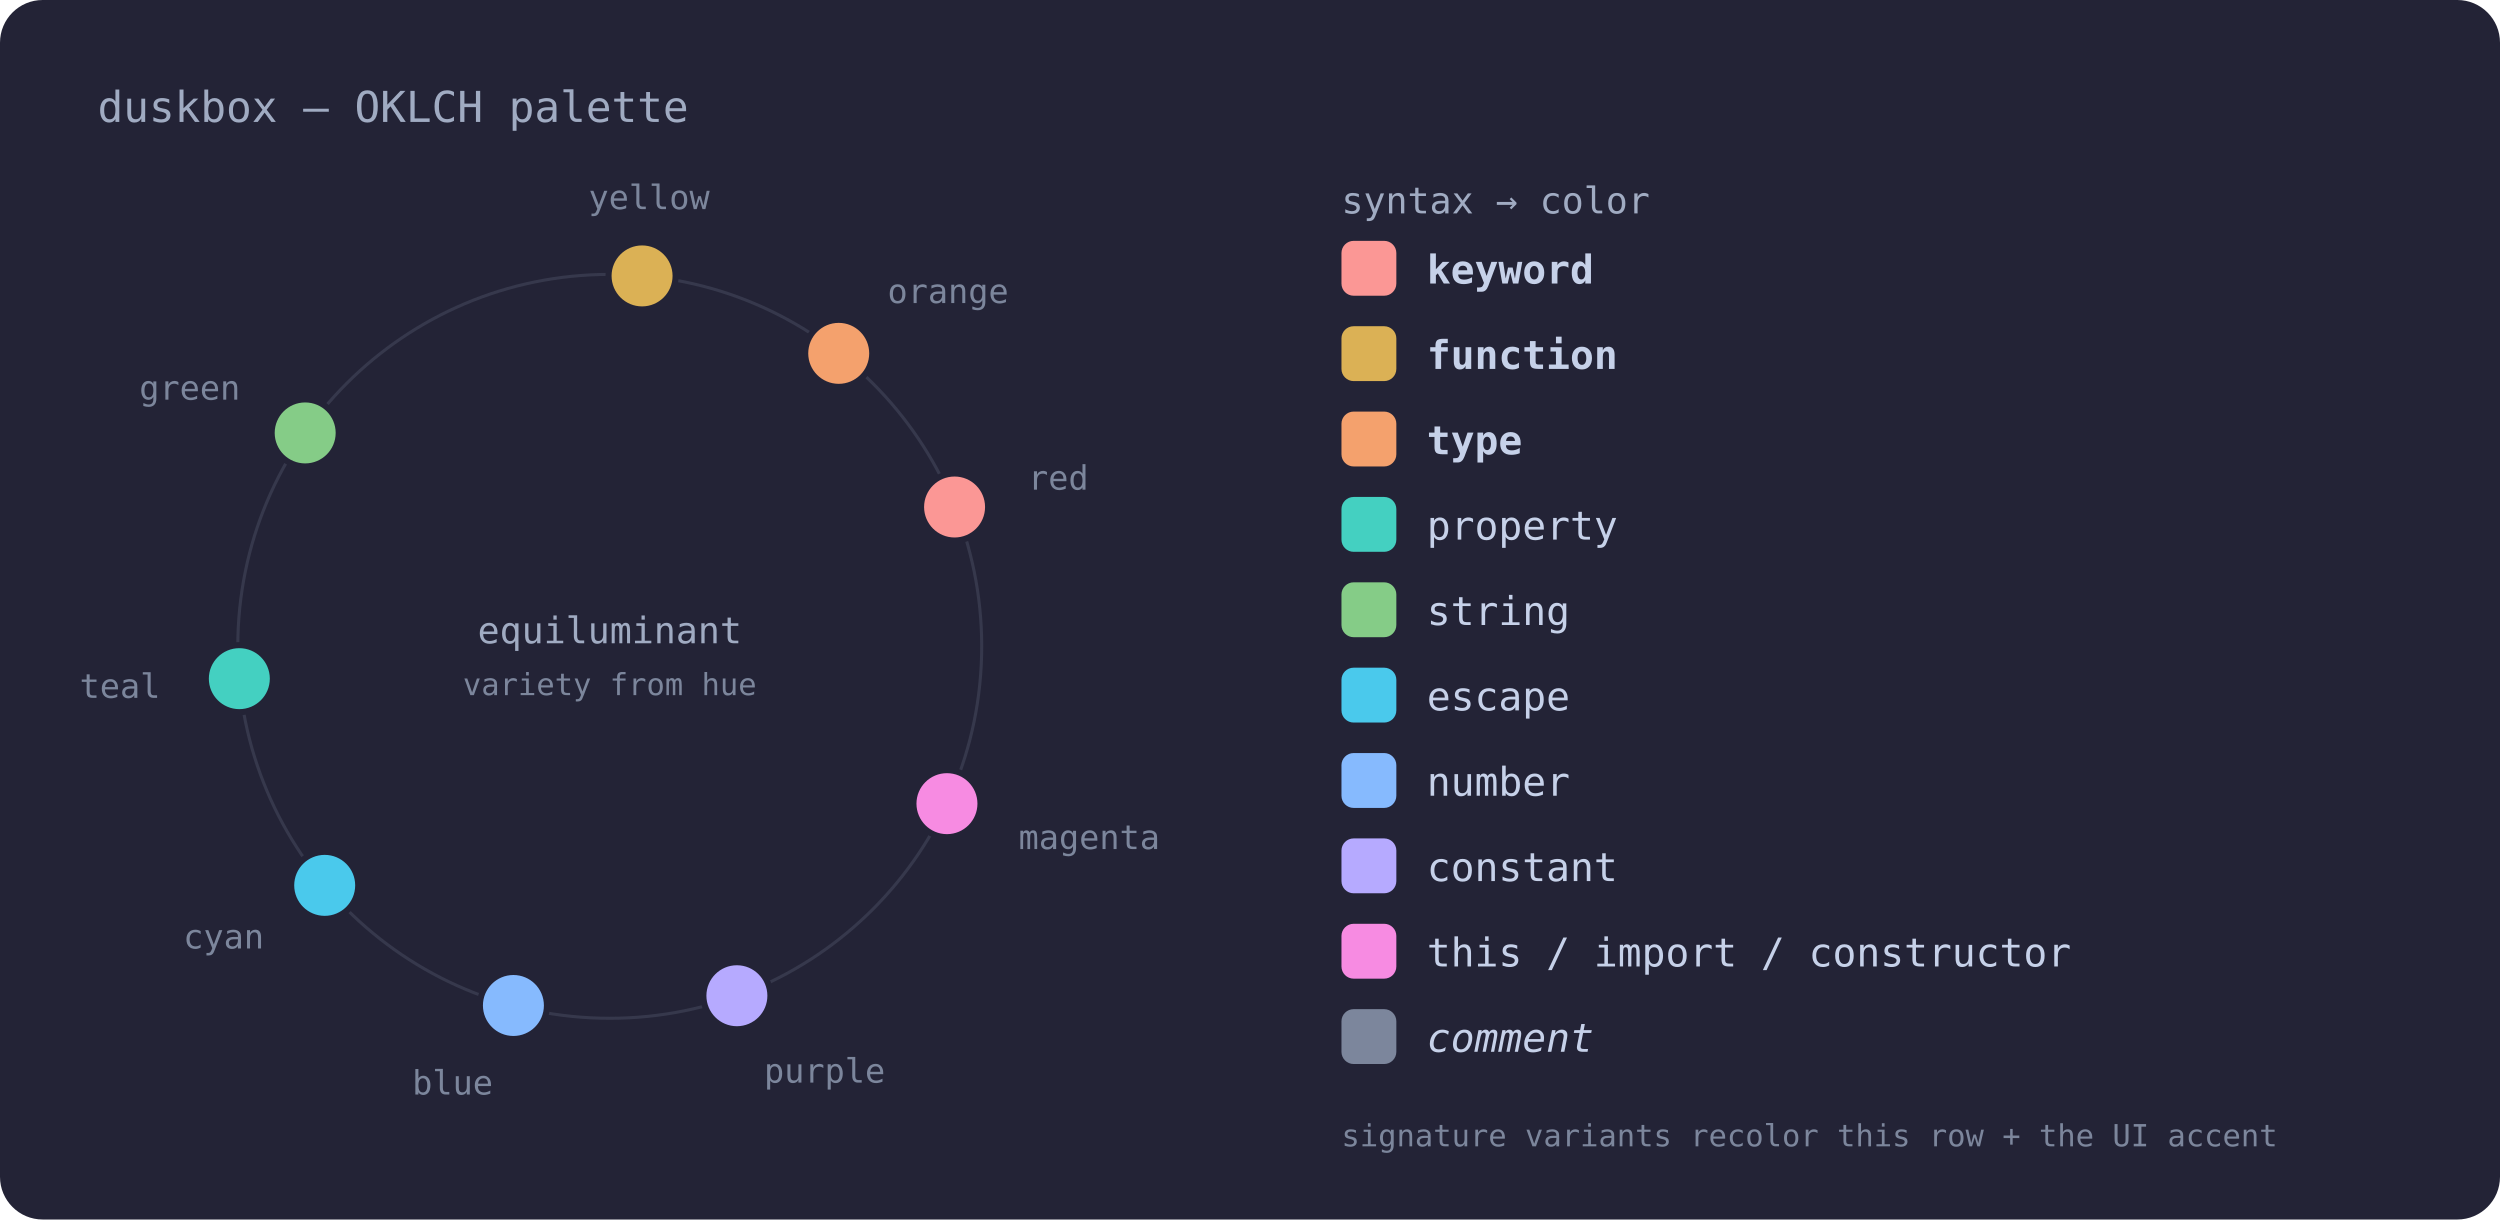
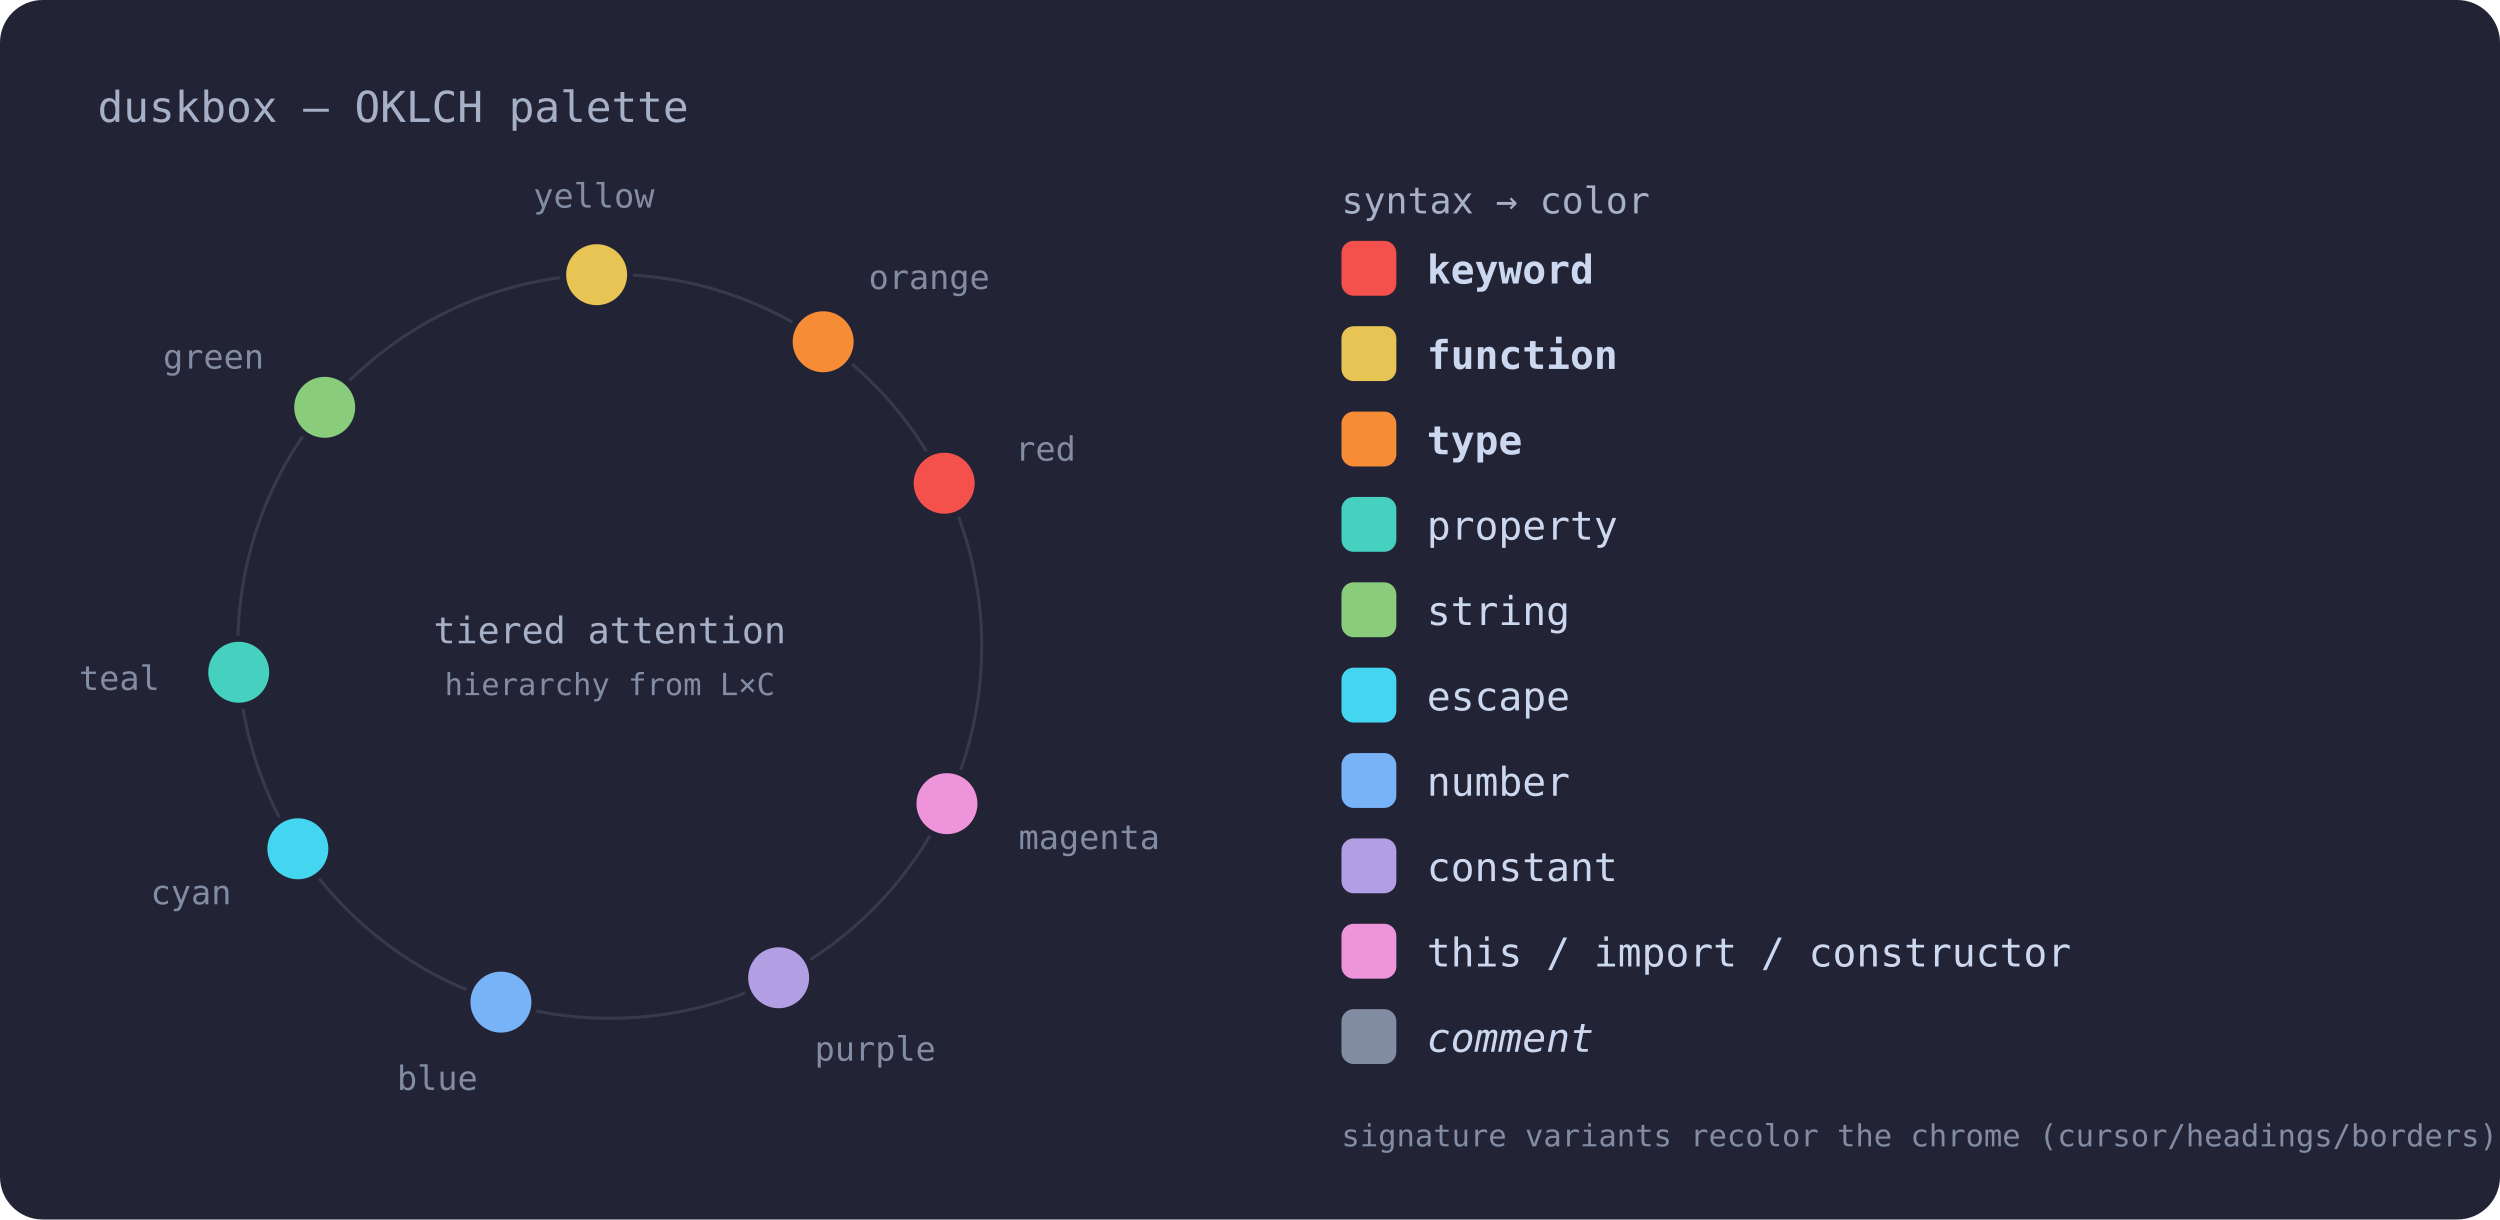
<svg xmlns="http://www.w3.org/2000/svg" width="820" height="400" viewBox="0 0 820 400" role="img" aria-label="duskbox OKLCH palette diagram">
  <rect width="820" height="400" rx="14" fill="#232336" />
-   <text x="32" y="40" font-family="ui-monospace, SFMono-Regular, Menlo, monospace" font-size="14" fill="#a0abc2">duskbox — OKLCH palette</text>
-   <circle cx="200" cy="212" r="122" fill="none" stroke="#7c869c" stroke-opacity="0.22" />
-   <circle cx="313.1" cy="166.3" r="11" fill="#fb9795" stroke="#232336" stroke-width="2" />
-   <text x="337.2" y="160.6" font-family="ui-monospace, SFMono-Regular, Menlo, monospace" font-size="11" fill="#7c869c" text-anchor="start">red</text>
-   <circle cx="275.1" cy="115.9" r="11" fill="#f4a16d" stroke="#232336" stroke-width="2" />
-   <text x="291.1" y="99.4" font-family="ui-monospace, SFMono-Regular, Menlo, monospace" font-size="11" fill="#7c869c" text-anchor="start">orange</text>
-   <circle cx="210.6" cy="90.5" r="11" fill="#dbb155" stroke="#232336" stroke-width="2" />
-   <text x="212.9" y="68.6" font-family="ui-monospace, SFMono-Regular, Menlo, monospace" font-size="11" fill="#7c869c" text-anchor="middle">yellow</text>
-   <circle cx="100.1" cy="142.0" r="11" fill="#85cc87" stroke="#232336" stroke-width="2" />
-   <text x="78.8" y="131.1" font-family="ui-monospace, SFMono-Regular, Menlo, monospace" font-size="11" fill="#7c869c" text-anchor="end">green</text>
-   <circle cx="78.5" cy="222.6" r="11" fill="#44d0c1" stroke="#232336" stroke-width="2" />
-   <text x="52.6" y="228.9" font-family="ui-monospace, SFMono-Regular, Menlo, monospace" font-size="11" fill="#7c869c" text-anchor="end">teal</text>
-   <circle cx="106.5" cy="290.4" r="11" fill="#4ac9ec" stroke="#232336" stroke-width="2" />
-   <text x="86.6" y="311.1" font-family="ui-monospace, SFMono-Regular, Menlo, monospace" font-size="11" fill="#7c869c" text-anchor="end">cyan</text>
-   <circle cx="168.4" cy="329.8" r="11" fill="#86bafe" stroke="#232336" stroke-width="2" />
-   <text x="161.7" y="359.0" font-family="ui-monospace, SFMono-Regular, Menlo, monospace" font-size="11" fill="#7c869c" text-anchor="end">blue</text>
-   <circle cx="241.7" cy="326.6" r="11" fill="#b6aaff" stroke="#232336" stroke-width="2" />
-   <text x="250.6" y="355.1" font-family="ui-monospace, SFMono-Regular, Menlo, monospace" font-size="11" fill="#7c869c" text-anchor="start">purple</text>
-   <circle cx="310.6" cy="263.6" r="11" fill="#f78be2" stroke="#232336" stroke-width="2" />
-   <text x="334.1" y="278.5" font-family="ui-monospace, SFMono-Regular, Menlo, monospace" font-size="11" fill="#7c869c" text-anchor="start">magenta</text>
-   <text x="200" y="211" font-family="ui-monospace, SFMono-Regular, Menlo, monospace" font-size="12" fill="#a0abc2" text-anchor="middle">equiluminant</text>
-   <text x="200" y="228" font-family="ui-monospace, SFMono-Regular, Menlo, monospace" font-size="10" fill="#7c869c" text-anchor="middle">variety from hue</text>
-   <text x="440" y="70" font-family="ui-monospace, SFMono-Regular, Menlo, monospace" font-size="12" fill="#a0abc2">syntax → color</text>
-   <rect x="440" y="79" width="18" height="18" rx="4" fill="#fb9795" />
-   <text x="468" y="93" font-family="ui-monospace, SFMono-Regular, Menlo, monospace" font-size="13" fill="#c6d1e9" font-weight="700">keyword</text>
-   <rect x="440" y="107" width="18" height="18" rx="4" fill="#dbb155" />
-   <text x="468" y="121" font-family="ui-monospace, SFMono-Regular, Menlo, monospace" font-size="13" fill="#c6d1e9" font-weight="700">function</text>
-   <rect x="440" y="135" width="18" height="18" rx="4" fill="#f4a16d" />
-   <text x="468" y="149" font-family="ui-monospace, SFMono-Regular, Menlo, monospace" font-size="13" fill="#c6d1e9" font-weight="700">type</text>
-   <rect x="440" y="163" width="18" height="18" rx="4" fill="#44d0c1" />
-   <text x="468" y="177" font-family="ui-monospace, SFMono-Regular, Menlo, monospace" font-size="13" fill="#c6d1e9">property</text>
-   <rect x="440" y="191" width="18" height="18" rx="4" fill="#85cc87" />
-   <text x="468" y="205" font-family="ui-monospace, SFMono-Regular, Menlo, monospace" font-size="13" fill="#c6d1e9">string</text>
-   <rect x="440" y="219" width="18" height="18" rx="4" fill="#4ac9ec" />
-   <text x="468" y="233" font-family="ui-monospace, SFMono-Regular, Menlo, monospace" font-size="13" fill="#c6d1e9">escape</text>
-   <rect x="440" y="247" width="18" height="18" rx="4" fill="#86bafe" />
-   <text x="468" y="261" font-family="ui-monospace, SFMono-Regular, Menlo, monospace" font-size="13" fill="#c6d1e9">number</text>
-   <rect x="440" y="275" width="18" height="18" rx="4" fill="#b6aaff" />
-   <text x="468" y="289" font-family="ui-monospace, SFMono-Regular, Menlo, monospace" font-size="13" fill="#c6d1e9">constant</text>
-   <rect x="440" y="303" width="18" height="18" rx="4" fill="#f78be2" />
-   <text x="468" y="317" font-family="ui-monospace, SFMono-Regular, Menlo, monospace" font-size="13" fill="#c6d1e9">this / import / constructor</text>
-   <rect x="440" y="331" width="18" height="18" rx="4" fill="#7c869c" />
-   <text x="468" y="345" font-family="ui-monospace, SFMono-Regular, Menlo, monospace" font-size="13" fill="#c6d1e9" font-style="italic">comment</text>
-   <text x="440" y="376" font-family="ui-monospace, SFMono-Regular, Menlo, monospace" font-size="10" fill="#7c869c">signature variants recolor this row + the UI accent</text>
+   <text x="32" y="40" font-family="ui-monospace, SFMono-Regular, Menlo, monospace" font-size="14" fill="#a6b1c8">duskbox — OKLCH palette</text>
+   <circle cx="200" cy="212" r="122" fill="none" stroke="#828ca2" stroke-opacity="0.22" />
+   <circle cx="309.7" cy="158.5" r="11" fill="#f4514c" stroke="#232336" stroke-width="2" />
+   <text x="333.0" y="151.1" font-family="ui-monospace, SFMono-Regular, Menlo, monospace" font-size="11" fill="#828ca2" text-anchor="start">red</text>
+   <circle cx="270.0" cy="112.1" r="11" fill="#f68c36" stroke="#232336" stroke-width="2" />
+   <text x="284.9" y="94.8" font-family="ui-monospace, SFMono-Regular, Menlo, monospace" font-size="11" fill="#828ca2" text-anchor="start">orange</text>
+   <circle cx="195.7" cy="90.1" r="11" fill="#e7c454" stroke="#232336" stroke-width="2" />
+   <text x="194.8" y="68.1" font-family="ui-monospace, SFMono-Regular, Menlo, monospace" font-size="11" fill="#828ca2" text-anchor="middle">yellow</text>
+   <circle cx="106.5" cy="133.6" r="11" fill="#89cc7b" stroke="#232336" stroke-width="2" />
+   <text x="86.6" y="120.9" font-family="ui-monospace, SFMono-Regular, Menlo, monospace" font-size="11" fill="#828ca2" text-anchor="end">green</text>
+   <circle cx="78.3" cy="220.5" r="11" fill="#45d0c0" stroke="#232336" stroke-width="2" />
+   <text x="52.4" y="226.3" font-family="ui-monospace, SFMono-Regular, Menlo, monospace" font-size="11" fill="#828ca2" text-anchor="end">teal</text>
+   <circle cx="97.7" cy="278.4" r="11" fill="#44d6f1" stroke="#232336" stroke-width="2" />
+   <text x="75.9" y="296.6" font-family="ui-monospace, SFMono-Regular, Menlo, monospace" font-size="11" fill="#828ca2" text-anchor="end">cyan</text>
+   <circle cx="164.3" cy="328.7" r="11" fill="#79b3f7" stroke="#232336" stroke-width="2" />
+   <text x="156.7" y="357.5" font-family="ui-monospace, SFMono-Regular, Menlo, monospace" font-size="11" fill="#828ca2" text-anchor="end">blue</text>
+   <circle cx="255.4" cy="320.7" r="11" fill="#b19ee3" stroke="#232336" stroke-width="2" />
+   <text x="267.2" y="347.9" font-family="ui-monospace, SFMono-Regular, Menlo, monospace" font-size="11" fill="#828ca2" text-anchor="start">purple</text>
+   <circle cx="310.6" cy="263.6" r="11" fill="#ee94db" stroke="#232336" stroke-width="2" />
+   <text x="334.1" y="278.5" font-family="ui-monospace, SFMono-Regular, Menlo, monospace" font-size="11" fill="#828ca2" text-anchor="start">magenta</text>
+   <text x="200" y="211" font-family="ui-monospace, SFMono-Regular, Menlo, monospace" font-size="12" fill="#a6b1c8" text-anchor="middle">tiered attention</text>
+   <text x="200" y="228" font-family="ui-monospace, SFMono-Regular, Menlo, monospace" font-size="10" fill="#828ca2" text-anchor="middle">hierarchy from L×C</text>
+   <text x="440" y="70" font-family="ui-monospace, SFMono-Regular, Menlo, monospace" font-size="12" fill="#a6b1c8">syntax → color</text>
+   <rect x="440" y="79" width="18" height="18" rx="4" fill="#f4514c" />
+   <text x="468" y="93" font-family="ui-monospace, SFMono-Regular, Menlo, monospace" font-size="13" fill="#ccd8ef" font-weight="700">keyword</text>
+   <rect x="440" y="107" width="18" height="18" rx="4" fill="#e7c454" />
+   <text x="468" y="121" font-family="ui-monospace, SFMono-Regular, Menlo, monospace" font-size="13" fill="#ccd8ef" font-weight="700">function</text>
+   <rect x="440" y="135" width="18" height="18" rx="4" fill="#f68c36" />
+   <text x="468" y="149" font-family="ui-monospace, SFMono-Regular, Menlo, monospace" font-size="13" fill="#ccd8ef" font-weight="700">type</text>
+   <rect x="440" y="163" width="18" height="18" rx="4" fill="#45d0c0" />
+   <text x="468" y="177" font-family="ui-monospace, SFMono-Regular, Menlo, monospace" font-size="13" fill="#ccd8ef">property</text>
+   <rect x="440" y="191" width="18" height="18" rx="4" fill="#89cc7b" />
+   <text x="468" y="205" font-family="ui-monospace, SFMono-Regular, Menlo, monospace" font-size="13" fill="#ccd8ef">string</text>
+   <rect x="440" y="219" width="18" height="18" rx="4" fill="#44d6f1" />
+   <text x="468" y="233" font-family="ui-monospace, SFMono-Regular, Menlo, monospace" font-size="13" fill="#ccd8ef">escape</text>
+   <rect x="440" y="247" width="18" height="18" rx="4" fill="#79b3f7" />
+   <text x="468" y="261" font-family="ui-monospace, SFMono-Regular, Menlo, monospace" font-size="13" fill="#ccd8ef">number</text>
+   <rect x="440" y="275" width="18" height="18" rx="4" fill="#b19ee3" />
+   <text x="468" y="289" font-family="ui-monospace, SFMono-Regular, Menlo, monospace" font-size="13" fill="#ccd8ef">constant</text>
+   <rect x="440" y="303" width="18" height="18" rx="4" fill="#ee94db" />
+   <text x="468" y="317" font-family="ui-monospace, SFMono-Regular, Menlo, monospace" font-size="13" fill="#ccd8ef">this / import / constructor</text>
+   <rect x="440" y="331" width="18" height="18" rx="4" fill="#828ca2" />
+   <text x="468" y="345" font-family="ui-monospace, SFMono-Regular, Menlo, monospace" font-size="13" fill="#ccd8ef" font-style="italic">comment</text>
+   <text x="440" y="376" font-family="ui-monospace, SFMono-Regular, Menlo, monospace" font-size="10" fill="#828ca2">signature variants recolor the chrome (cursor/headings/borders)</text>
</svg>
